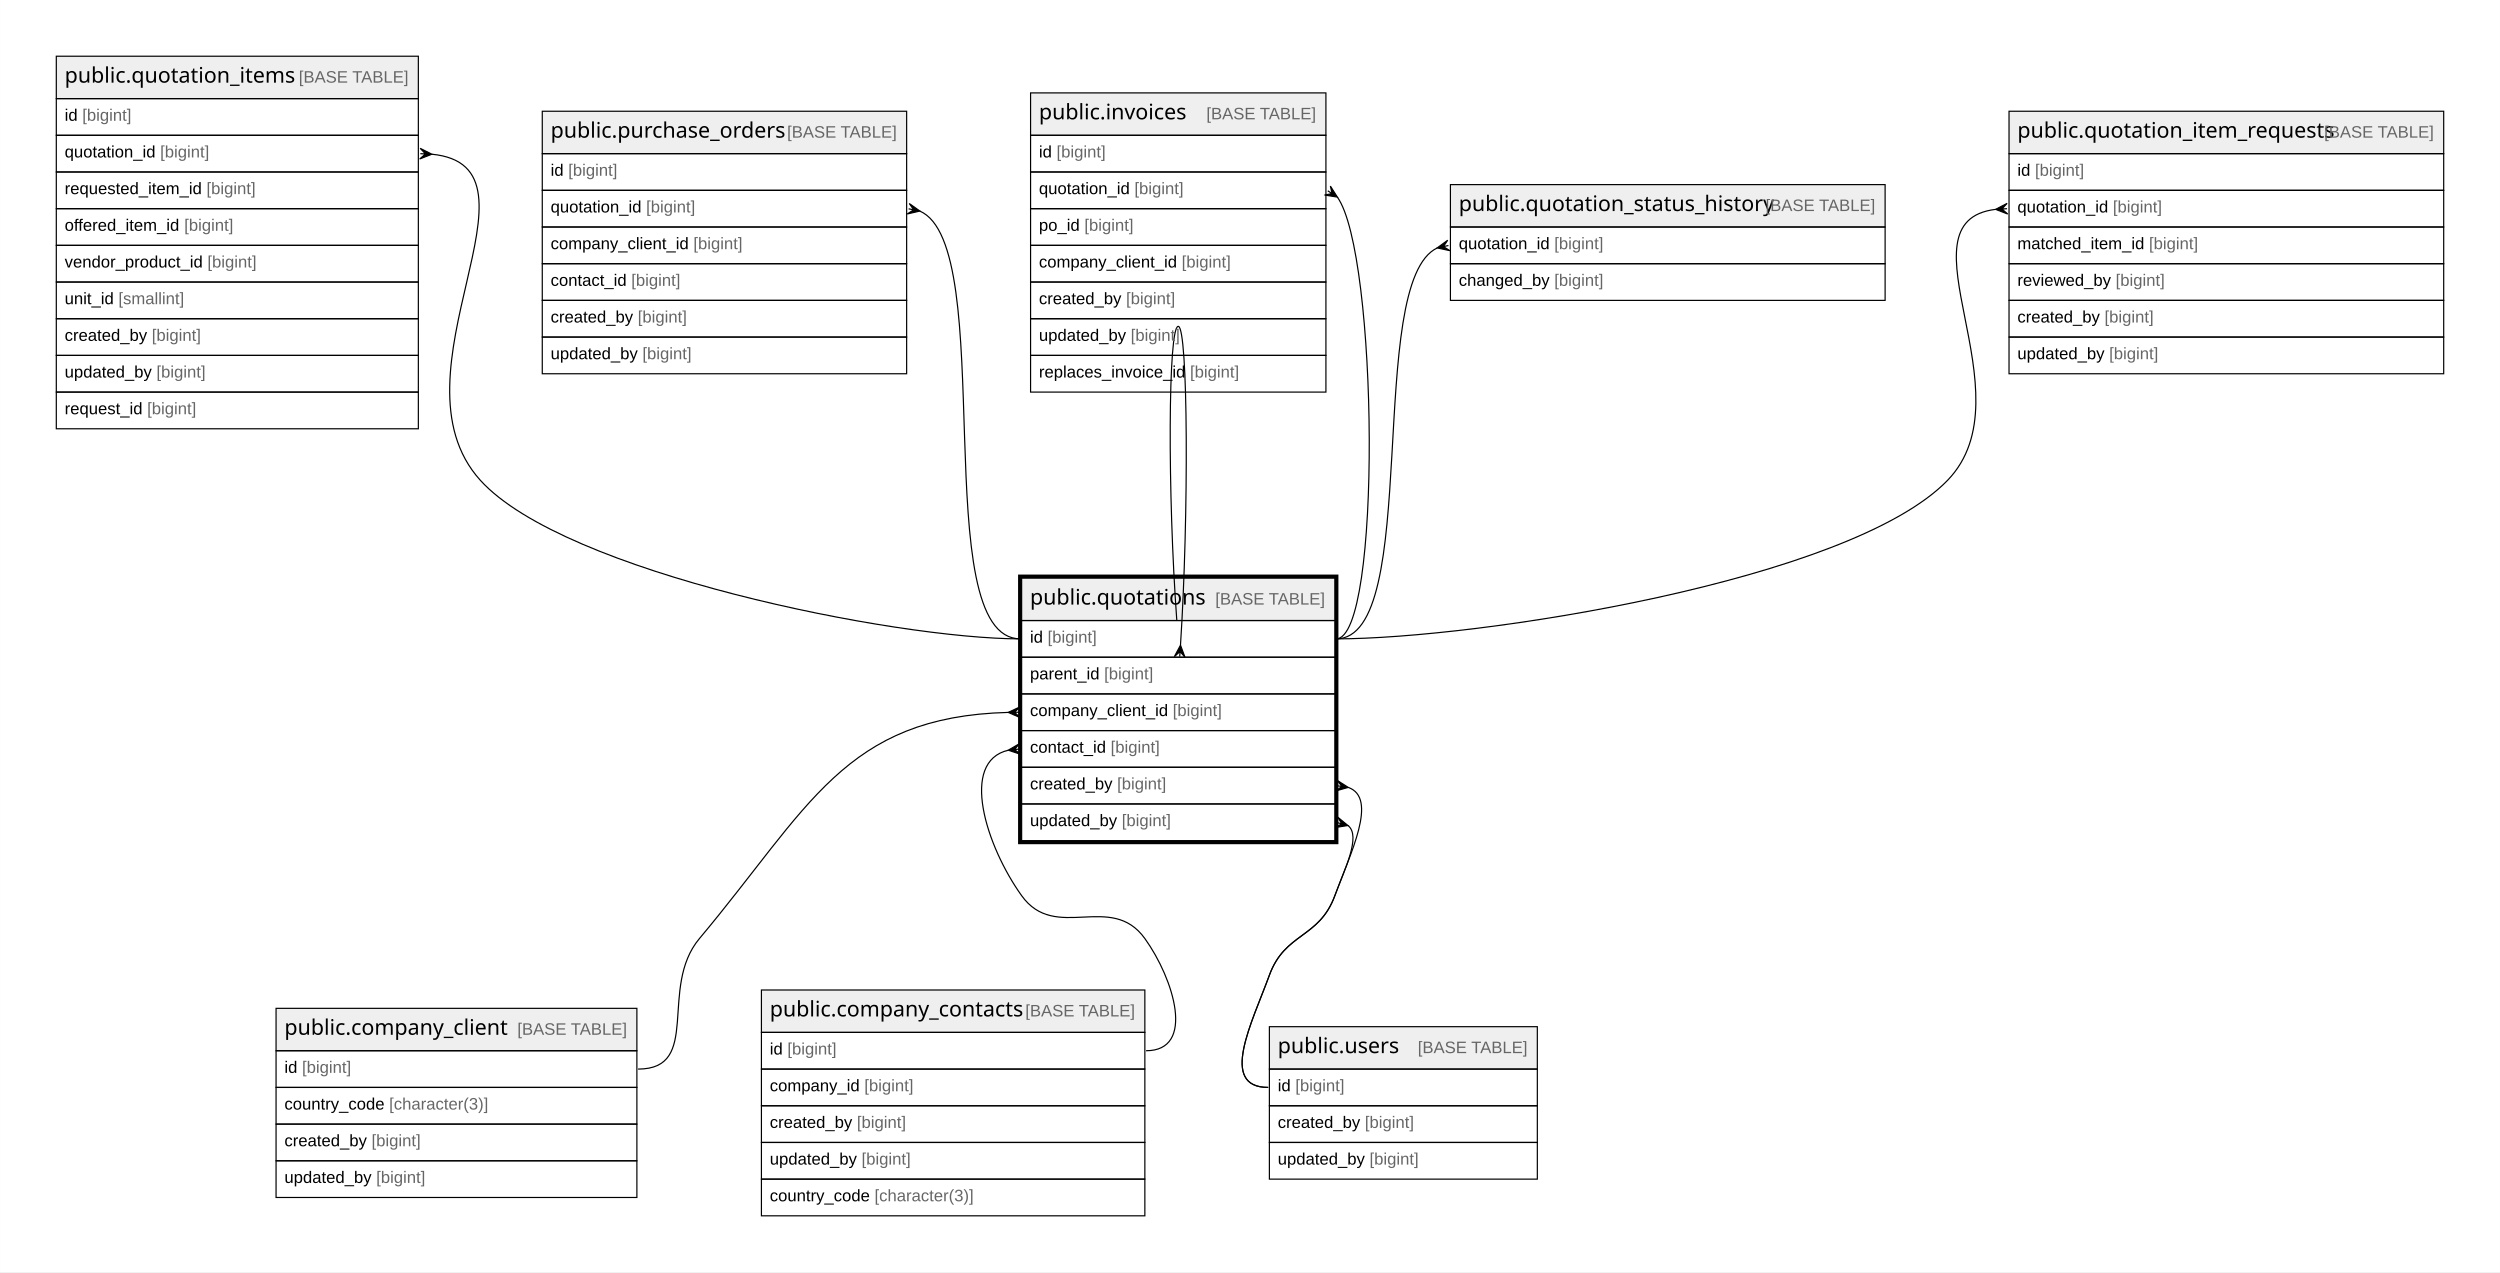
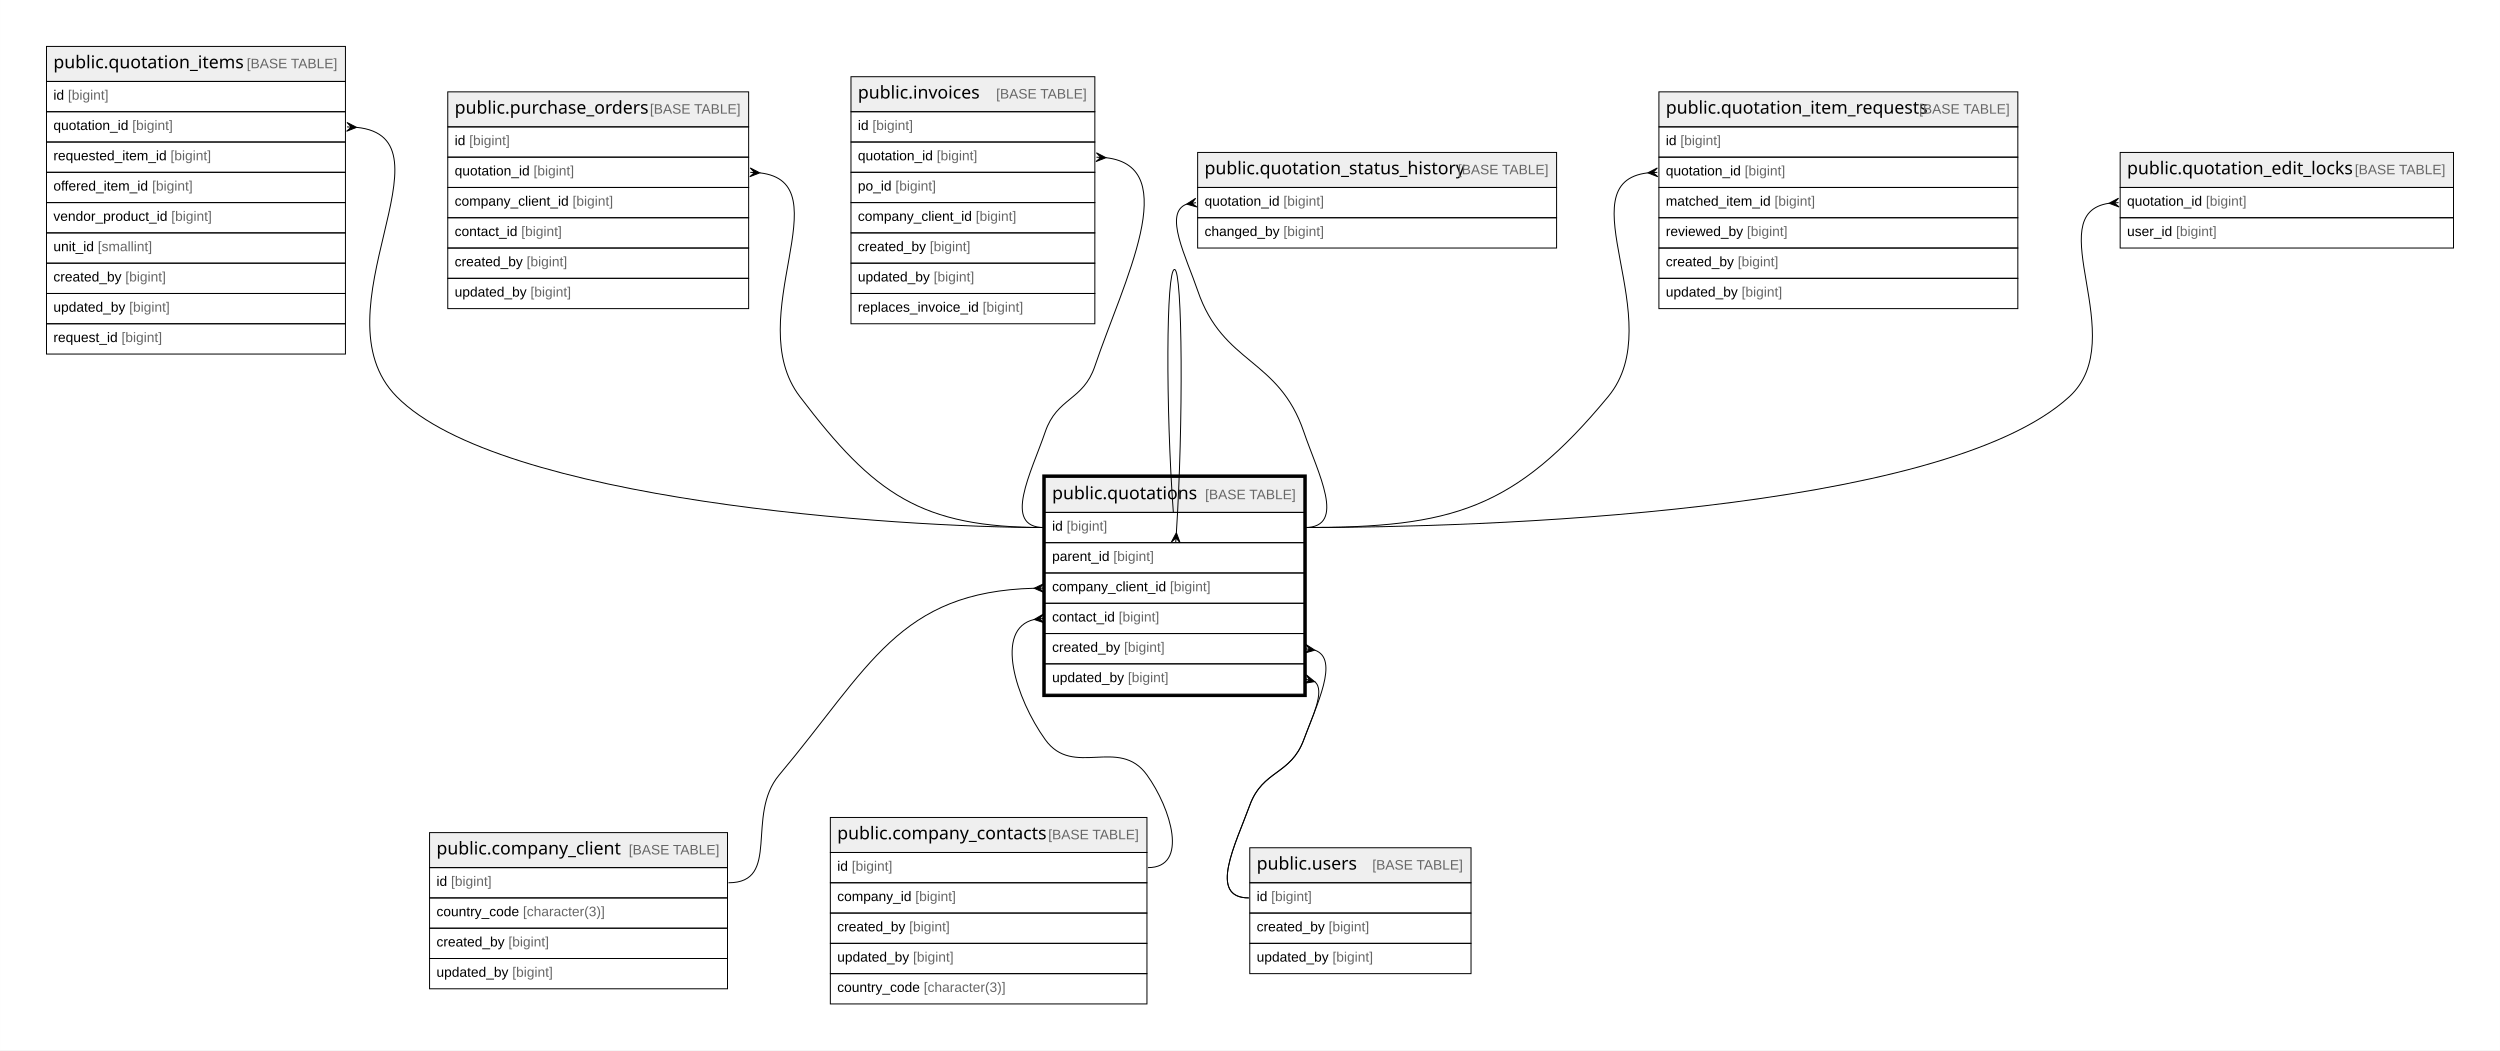
- <svg xmlns="http://www.w3.org/2000/svg" width="2099pt" height="1068pt" viewBox="0.00 0.00 2098.86 1068.00">
+ <svg xmlns="http://www.w3.org/2000/svg" width="2542pt" height="1068pt" viewBox="0.00 0.00 2541.86 1068.00">
  <g id="graph0" class="graph" transform="scale(1 1) rotate(0) translate(4 1064)">
-     <polygon fill="white" stroke="none" points="-4,4 -4,-1064 2094.86,-1064 2094.86,4 -4,4" />
+     <polygon fill="white" stroke="none" points="-4,4 -4,-1064 2537.86,-1064 2537.86,4 -4,4" />
    <g id="node1" class="node">
-       <polygon fill="#efefef" stroke="none" points="853.7,-543 853.7,-578.6 1116.67,-578.6 1116.67,-543 853.7,-543" />
-       <polygon fill="none" stroke="black" points="853.7,-543 853.7,-578.6 1116.67,-578.6 1116.67,-543 853.7,-543" />
-       <text text-anchor="start" x="860.7" y="-556.4" font-family="Arial Bold" font-size="18.00">public.quotations</text>
-       <text text-anchor="start" x="985.18" y="-556.4" font-family="Arial" font-size="14.00">    </text>
-       <text text-anchor="start" x="1016.3" y="-556.4" font-family="Arial" font-size="14.00" fill="#666666">[BASE TABLE]</text>
-       <polygon fill="none" stroke="black" points="853.7,-512.2 853.7,-543 1116.67,-543 1116.67,-512.2 853.7,-512.2" />
-       <text text-anchor="start" x="860.7" y="-524.4" font-family="Arial" font-size="14.00">id </text>
-       <text text-anchor="start" x="875.48" y="-524.4" font-family="Arial" font-size="14.00" fill="#666666">[bigint]</text>
-       <polygon fill="none" stroke="black" points="853.7,-481.4 853.7,-512.2 1116.67,-512.2 1116.67,-481.4 853.7,-481.4" />
-       <text text-anchor="start" x="860.7" y="-493.6" font-family="Arial" font-size="14.00">parent_id </text>
-       <text text-anchor="start" x="922.96" y="-493.6" font-family="Arial" font-size="14.00" fill="#666666">[bigint]</text>
-       <polygon fill="none" stroke="black" points="853.7,-450.6 853.7,-481.4 1116.67,-481.4 1116.67,-450.6 853.7,-450.6" />
-       <text text-anchor="start" x="860.7" y="-462.8" font-family="Arial" font-size="14.00">company_client_id </text>
-       <text text-anchor="start" x="980.54" y="-462.8" font-family="Arial" font-size="14.00" fill="#666666">[bigint]</text>
-       <polygon fill="none" stroke="black" points="853.7,-419.8 853.7,-450.6 1116.67,-450.6 1116.67,-419.8 853.7,-419.8" />
-       <text text-anchor="start" x="860.7" y="-432" font-family="Arial" font-size="14.00">contact_id </text>
-       <text text-anchor="start" x="928.41" y="-432" font-family="Arial" font-size="14.00" fill="#666666">[bigint]</text>
-       <polygon fill="none" stroke="black" points="853.7,-389 853.7,-419.8 1116.67,-419.8 1116.67,-389 853.7,-389" />
-       <text text-anchor="start" x="860.7" y="-401.2" font-family="Arial" font-size="14.00">created_by </text>
-       <text text-anchor="start" x="933.85" y="-401.2" font-family="Arial" font-size="14.00" fill="#666666">[bigint]</text>
-       <polygon fill="none" stroke="black" points="853.7,-358.2 853.7,-389 1116.67,-389 1116.67,-358.2 853.7,-358.2" />
-       <text text-anchor="start" x="860.7" y="-370.4" font-family="Arial" font-size="14.00">updated_by </text>
-       <text text-anchor="start" x="937.76" y="-370.4" font-family="Arial" font-size="14.00" fill="#666666">[bigint]</text>
-       <polygon fill="none" stroke="black" stroke-width="3" points="852.2,-356.7 852.2,-580.1 1118.17,-580.1 1118.17,-356.7 852.2,-356.7" />
+       <polygon fill="#efefef" stroke="none" points="1058.7,-543 1058.7,-578.6 1321.67,-578.6 1321.67,-543 1058.7,-543" />
+       <polygon fill="none" stroke="black" points="1058.7,-543 1058.7,-578.6 1321.67,-578.6 1321.67,-543 1058.7,-543" />
+       <text text-anchor="start" x="1065.7" y="-556.4" font-family="Arial Bold" font-size="18.00">public.quotations</text>
+       <text text-anchor="start" x="1190.18" y="-556.4" font-family="Arial" font-size="14.00">    </text>
+       <text text-anchor="start" x="1221.3" y="-556.4" font-family="Arial" font-size="14.00" fill="#666666">[BASE TABLE]</text>
+       <polygon fill="none" stroke="black" points="1058.7,-512.2 1058.7,-543 1321.67,-543 1321.67,-512.2 1058.7,-512.2" />
+       <text text-anchor="start" x="1065.7" y="-524.4" font-family="Arial" font-size="14.00">id </text>
+       <text text-anchor="start" x="1080.48" y="-524.4" font-family="Arial" font-size="14.00" fill="#666666">[bigint]</text>
+       <polygon fill="none" stroke="black" points="1058.7,-481.4 1058.7,-512.2 1321.67,-512.2 1321.67,-481.4 1058.7,-481.4" />
+       <text text-anchor="start" x="1065.7" y="-493.6" font-family="Arial" font-size="14.00">parent_id </text>
+       <text text-anchor="start" x="1127.96" y="-493.6" font-family="Arial" font-size="14.00" fill="#666666">[bigint]</text>
+       <polygon fill="none" stroke="black" points="1058.7,-450.6 1058.7,-481.4 1321.67,-481.4 1321.67,-450.6 1058.7,-450.6" />
+       <text text-anchor="start" x="1065.7" y="-462.8" font-family="Arial" font-size="14.00">company_client_id </text>
+       <text text-anchor="start" x="1185.54" y="-462.8" font-family="Arial" font-size="14.00" fill="#666666">[bigint]</text>
+       <polygon fill="none" stroke="black" points="1058.7,-419.8 1058.7,-450.6 1321.67,-450.6 1321.67,-419.8 1058.7,-419.8" />
+       <text text-anchor="start" x="1065.7" y="-432" font-family="Arial" font-size="14.00">contact_id </text>
+       <text text-anchor="start" x="1133.41" y="-432" font-family="Arial" font-size="14.00" fill="#666666">[bigint]</text>
+       <polygon fill="none" stroke="black" points="1058.7,-389 1058.7,-419.8 1321.67,-419.8 1321.67,-389 1058.7,-389" />
+       <text text-anchor="start" x="1065.7" y="-401.2" font-family="Arial" font-size="14.00">created_by </text>
+       <text text-anchor="start" x="1138.85" y="-401.2" font-family="Arial" font-size="14.00" fill="#666666">[bigint]</text>
+       <polygon fill="none" stroke="black" points="1058.7,-358.2 1058.7,-389 1321.67,-389 1321.67,-358.2 1058.7,-358.2" />
+       <text text-anchor="start" x="1065.7" y="-370.4" font-family="Arial" font-size="14.00">updated_by </text>
+       <text text-anchor="start" x="1142.76" y="-370.4" font-family="Arial" font-size="14.00" fill="#666666">[bigint]</text>
+       <polygon fill="none" stroke="black" stroke-width="3" points="1057.2,-356.7 1057.2,-580.1 1323.17,-580.1 1323.17,-356.7 1057.2,-356.7" />
    </g>
    <g id="edge1" class="edge">
-       <path fill="none" stroke="black" d="M987.07,-522.39C994.13,-631.1 993.5,-790 985.18,-790 976.61,-790 976.2,-649.01 983.98,-542.97" />
-       <polygon fill="black" stroke="black" points="987.07,-522.34 990.88,-512.06 986.71,-517.02 986.41,-512.7 986.41,-512.7 986.41,-512.7 986.71,-517.02 981.9,-512.67 987.07,-522.34" />
-     </g>
-     <g id="node7" class="node">
-       <polygon fill="#efefef" stroke="none" points="227.71,-181.8 227.71,-217.4 530.66,-217.4 530.66,-181.8 227.71,-181.8" />
-       <polygon fill="none" stroke="black" points="227.71,-181.8 227.71,-217.4 530.66,-217.4 530.66,-181.8 227.71,-181.8" />
-       <text text-anchor="start" x="234.71" y="-195.2" font-family="Arial Bold" font-size="18.00">public.company_client</text>
-       <text text-anchor="start" x="399.17" y="-195.2" font-family="Arial" font-size="14.00">    </text>
-       <text text-anchor="start" x="430.28" y="-195.2" font-family="Arial" font-size="14.00" fill="#666666">[BASE TABLE]</text>
-       <polygon fill="none" stroke="black" points="227.71,-151 227.71,-181.8 530.66,-181.8 530.66,-151 227.71,-151" />
-       <text text-anchor="start" x="234.71" y="-163.2" font-family="Arial" font-size="14.00">id </text>
-       <text text-anchor="start" x="249.5" y="-163.2" font-family="Arial" font-size="14.00" fill="#666666">[bigint]</text>
-       <polygon fill="none" stroke="black" points="227.71,-120.2 227.71,-151 530.66,-151 530.66,-120.2 227.71,-120.2" />
-       <text text-anchor="start" x="234.71" y="-132.4" font-family="Arial" font-size="14.00">country_code </text>
-       <text text-anchor="start" x="322.66" y="-132.4" font-family="Arial" font-size="14.00" fill="#666666">[character(3)]</text>
-       <polygon fill="none" stroke="black" points="227.71,-89.4 227.71,-120.2 530.66,-120.2 530.66,-89.4 227.71,-89.4" />
-       <text text-anchor="start" x="234.71" y="-101.6" font-family="Arial" font-size="14.00">created_by </text>
-       <text text-anchor="start" x="307.87" y="-101.6" font-family="Arial" font-size="14.00" fill="#666666">[bigint]</text>
-       <polygon fill="none" stroke="black" points="227.71,-58.6 227.71,-89.4 530.66,-89.4 530.66,-58.6 227.71,-58.6" />
-       <text text-anchor="start" x="234.71" y="-70.8" font-family="Arial" font-size="14.00">updated_by </text>
-       <text text-anchor="start" x="311.78" y="-70.8" font-family="Arial" font-size="14.00" fill="#666666">[bigint]</text>
-     </g>
-     <g id="edge7" class="edge">
-       <path fill="none" stroke="black" d="M842.58,-465.87C704.76,-462.34 675.18,-385.64 583.18,-276 548.59,-234.77 585.48,-166.4 531.66,-166.4" />
-       <polygon fill="black" stroke="black" points="842.36,-465.87 852.3,-470.5 847.7,-465.94 852.03,-465.99 852.03,-465.99 852.03,-465.99 847.7,-465.94 852.42,-461.5 842.36,-465.87" />
+       <path fill="none" stroke="black" d="M1192.07,-522.39C1199.13,-631.1 1198.5,-790 1190.18,-790 1181.61,-790 1181.2,-649.01 1188.98,-542.97" />
+       <polygon fill="black" stroke="black" points="1192.07,-522.34 1195.88,-512.06 1191.71,-517.02 1191.41,-512.7 1191.41,-512.7 1191.41,-512.7 1191.71,-517.02 1186.9,-512.67 1192.07,-522.34" />
    </g>
    <g id="node8" class="node">
-       <polygon fill="#efefef" stroke="none" points="635.22,-197.2 635.22,-232.8 957.15,-232.8 957.15,-197.2 635.22,-197.2" />
-       <polygon fill="none" stroke="black" points="635.22,-197.2 635.22,-232.8 957.15,-232.8 957.15,-197.2 635.22,-197.2" />
-       <text text-anchor="start" x="642.22" y="-210.6" font-family="Arial Bold" font-size="18.00">public.company_contacts</text>
-       <text text-anchor="start" x="825.66" y="-210.6" font-family="Arial" font-size="14.00">    </text>
-       <text text-anchor="start" x="856.78" y="-210.6" font-family="Arial" font-size="14.00" fill="#666666">[BASE TABLE]</text>
-       <polygon fill="none" stroke="black" points="635.22,-166.4 635.22,-197.2 957.15,-197.2 957.15,-166.4 635.22,-166.4" />
-       <text text-anchor="start" x="642.22" y="-178.6" font-family="Arial" font-size="14.00">id </text>
-       <text text-anchor="start" x="657" y="-178.6" font-family="Arial" font-size="14.00" fill="#666666">[bigint]</text>
-       <polygon fill="none" stroke="black" points="635.22,-135.6 635.22,-166.4 957.15,-166.4 957.15,-135.6 635.22,-135.6" />
-       <text text-anchor="start" x="642.22" y="-147.8" font-family="Arial" font-size="14.00">company_id </text>
-       <text text-anchor="start" x="721.6" y="-147.8" font-family="Arial" font-size="14.00" fill="#666666">[bigint]</text>
-       <polygon fill="none" stroke="black" points="635.22,-104.8 635.22,-135.6 957.15,-135.6 957.15,-104.8 635.22,-104.8" />
-       <text text-anchor="start" x="642.22" y="-117" font-family="Arial" font-size="14.00">created_by </text>
-       <text text-anchor="start" x="715.38" y="-117" font-family="Arial" font-size="14.00" fill="#666666">[bigint]</text>
-       <polygon fill="none" stroke="black" points="635.22,-74 635.22,-104.8 957.15,-104.8 957.15,-74 635.22,-74" />
-       <text text-anchor="start" x="642.22" y="-86.2" font-family="Arial" font-size="14.00">updated_by </text>
-       <text text-anchor="start" x="719.29" y="-86.2" font-family="Arial" font-size="14.00" fill="#666666">[bigint]</text>
-       <polygon fill="none" stroke="black" points="635.22,-43.2 635.22,-74 957.15,-74 957.15,-43.2 635.22,-43.2" />
-       <text text-anchor="start" x="642.22" y="-55.4" font-family="Arial" font-size="14.00">country_code </text>
-       <text text-anchor="start" x="730.16" y="-55.4" font-family="Arial" font-size="14.00" fill="#666666">[character(3)]</text>
+       <polygon fill="#efefef" stroke="none" points="432.71,-181.8 432.71,-217.4 735.66,-217.4 735.66,-181.8 432.71,-181.8" />
+       <polygon fill="none" stroke="black" points="432.71,-181.8 432.71,-217.4 735.66,-217.4 735.66,-181.8 432.71,-181.8" />
+       <text text-anchor="start" x="439.71" y="-195.2" font-family="Arial Bold" font-size="18.00">public.company_client</text>
+       <text text-anchor="start" x="604.17" y="-195.2" font-family="Arial" font-size="14.00">    </text>
+       <text text-anchor="start" x="635.28" y="-195.2" font-family="Arial" font-size="14.00" fill="#666666">[BASE TABLE]</text>
+       <polygon fill="none" stroke="black" points="432.71,-151 432.71,-181.8 735.66,-181.8 735.66,-151 432.71,-151" />
+       <text text-anchor="start" x="439.71" y="-163.2" font-family="Arial" font-size="14.00">id </text>
+       <text text-anchor="start" x="454.5" y="-163.2" font-family="Arial" font-size="14.00" fill="#666666">[bigint]</text>
+       <polygon fill="none" stroke="black" points="432.71,-120.2 432.71,-151 735.66,-151 735.66,-120.2 432.71,-120.2" />
+       <text text-anchor="start" x="439.71" y="-132.4" font-family="Arial" font-size="14.00">country_code </text>
+       <text text-anchor="start" x="527.66" y="-132.4" font-family="Arial" font-size="14.00" fill="#666666">[character(3)]</text>
+       <polygon fill="none" stroke="black" points="432.71,-89.4 432.71,-120.2 735.66,-120.2 735.66,-89.4 432.71,-89.4" />
+       <text text-anchor="start" x="439.71" y="-101.6" font-family="Arial" font-size="14.00">created_by </text>
+       <text text-anchor="start" x="512.87" y="-101.6" font-family="Arial" font-size="14.00" fill="#666666">[bigint]</text>
+       <polygon fill="none" stroke="black" points="432.71,-58.6 432.71,-89.4 735.66,-89.4 735.66,-58.6 432.71,-58.6" />
+       <text text-anchor="start" x="439.71" y="-70.8" font-family="Arial" font-size="14.00">updated_by </text>
+       <text text-anchor="start" x="516.78" y="-70.8" font-family="Arial" font-size="14.00" fill="#666666">[bigint]</text>
    </g>
    <g id="edge8" class="edge">
-       <path fill="none" stroke="black" d="M842.55,-434.13C801.24,-424.6 823.97,-353.46 853.7,-312 882.06,-272.43 928.74,-315.53 957.15,-276 981.59,-242 1000.02,-181.8 958.15,-181.8" />
-       <polygon fill="black" stroke="black" points="842.42,-434.12 851.89,-439.64 847.72,-434.68 852.03,-435.13 852.03,-435.13 852.03,-435.13 847.72,-434.68 852.83,-430.69 842.42,-434.12" />
+       <path fill="none" stroke="black" d="M1047.58,-465.87C909.76,-462.34 880.18,-385.64 788.18,-276 753.59,-234.77 790.48,-166.4 736.66,-166.4" />
+       <polygon fill="black" stroke="black" points="1047.36,-465.87 1057.3,-470.5 1052.7,-465.94 1057.03,-465.99 1057.03,-465.99 1057.03,-465.99 1052.7,-465.94 1057.42,-461.5 1047.36,-465.87" />
    </g>
    <g id="node9" class="node">
-       <polygon fill="#efefef" stroke="none" points="1061.7,-166.4 1061.7,-202 1286.67,-202 1286.67,-166.4 1061.7,-166.4" />
-       <polygon fill="none" stroke="black" points="1061.7,-166.4 1061.7,-202 1286.67,-202 1286.67,-166.4 1061.7,-166.4" />
-       <text text-anchor="start" x="1068.7" y="-179.8" font-family="Arial Bold" font-size="18.00">public.users</text>
-       <text text-anchor="start" x="1155.18" y="-179.8" font-family="Arial" font-size="14.00">    </text>
-       <text text-anchor="start" x="1186.3" y="-179.8" font-family="Arial" font-size="14.00" fill="#666666">[BASE TABLE]</text>
-       <polygon fill="none" stroke="black" points="1061.7,-135.6 1061.7,-166.4 1286.67,-166.4 1286.67,-135.6 1061.7,-135.6" />
-       <text text-anchor="start" x="1068.7" y="-147.8" font-family="Arial" font-size="14.00">id </text>
-       <text text-anchor="start" x="1083.48" y="-147.8" font-family="Arial" font-size="14.00" fill="#666666">[bigint]</text>
-       <polygon fill="none" stroke="black" points="1061.7,-104.8 1061.7,-135.6 1286.67,-135.6 1286.67,-104.8 1061.7,-104.8" />
-       <text text-anchor="start" x="1068.7" y="-117" font-family="Arial" font-size="14.00">created_by </text>
-       <text text-anchor="start" x="1141.86" y="-117" font-family="Arial" font-size="14.00" fill="#666666">[bigint]</text>
-       <polygon fill="none" stroke="black" points="1061.7,-74 1061.7,-104.8 1286.67,-104.8 1286.67,-74 1061.7,-74" />
-       <text text-anchor="start" x="1068.7" y="-86.2" font-family="Arial" font-size="14.00">updated_by </text>
-       <text text-anchor="start" x="1145.77" y="-86.2" font-family="Arial" font-size="14.00" fill="#666666">[bigint]</text>
+       <polygon fill="#efefef" stroke="none" points="840.22,-197.2 840.22,-232.8 1162.15,-232.8 1162.15,-197.2 840.22,-197.2" />
+       <polygon fill="none" stroke="black" points="840.22,-197.2 840.22,-232.8 1162.15,-232.8 1162.15,-197.2 840.22,-197.2" />
+       <text text-anchor="start" x="847.22" y="-210.6" font-family="Arial Bold" font-size="18.00">public.company_contacts</text>
+       <text text-anchor="start" x="1030.66" y="-210.6" font-family="Arial" font-size="14.00">    </text>
+       <text text-anchor="start" x="1061.78" y="-210.6" font-family="Arial" font-size="14.00" fill="#666666">[BASE TABLE]</text>
+       <polygon fill="none" stroke="black" points="840.22,-166.4 840.22,-197.2 1162.15,-197.2 1162.15,-166.4 840.22,-166.4" />
+       <text text-anchor="start" x="847.22" y="-178.6" font-family="Arial" font-size="14.00">id </text>
+       <text text-anchor="start" x="862" y="-178.6" font-family="Arial" font-size="14.00" fill="#666666">[bigint]</text>
+       <polygon fill="none" stroke="black" points="840.22,-135.6 840.22,-166.4 1162.15,-166.4 1162.15,-135.6 840.22,-135.6" />
+       <text text-anchor="start" x="847.22" y="-147.8" font-family="Arial" font-size="14.00">company_id </text>
+       <text text-anchor="start" x="926.6" y="-147.8" font-family="Arial" font-size="14.00" fill="#666666">[bigint]</text>
+       <polygon fill="none" stroke="black" points="840.22,-104.8 840.22,-135.6 1162.15,-135.6 1162.15,-104.8 840.22,-104.8" />
+       <text text-anchor="start" x="847.22" y="-117" font-family="Arial" font-size="14.00">created_by </text>
+       <text text-anchor="start" x="920.38" y="-117" font-family="Arial" font-size="14.00" fill="#666666">[bigint]</text>
+       <polygon fill="none" stroke="black" points="840.22,-74 840.22,-104.8 1162.15,-104.8 1162.15,-74 840.22,-74" />
+       <text text-anchor="start" x="847.22" y="-86.2" font-family="Arial" font-size="14.00">updated_by </text>
+       <text text-anchor="start" x="924.29" y="-86.2" font-family="Arial" font-size="14.00" fill="#666666">[bigint]</text>
+       <polygon fill="none" stroke="black" points="840.22,-43.2 840.22,-74 1162.15,-74 1162.15,-43.2 840.22,-43.2" />
+       <text text-anchor="start" x="847.22" y="-55.4" font-family="Arial" font-size="14.00">country_code </text>
+       <text text-anchor="start" x="935.16" y="-55.4" font-family="Arial" font-size="14.00" fill="#666666">[character(3)]</text>
    </g>
    <g id="edge9" class="edge">
-       <path fill="none" stroke="black" d="M1127.81,-402.92C1153.41,-394.03 1129.37,-346.82 1116.67,-312 1103.5,-275.88 1074.87,-281.32 1061.7,-245.2 1047.36,-205.86 1018.83,-151 1060.7,-151" />
-       <polygon fill="black" stroke="black" points="1127.9,-402.91 1117.36,-399.9 1122.62,-403.68 1118.34,-404.3 1118.34,-404.3 1118.34,-404.3 1122.62,-403.68 1118.65,-408.8 1127.9,-402.91" />
+       <path fill="none" stroke="black" d="M1047.55,-434.13C1006.24,-424.6 1028.97,-353.46 1058.7,-312 1087.06,-272.43 1133.74,-315.53 1162.15,-276 1186.59,-242 1205.02,-181.8 1163.15,-181.8" />
+       <polygon fill="black" stroke="black" points="1047.42,-434.12 1056.89,-439.64 1052.72,-434.68 1057.03,-435.13 1057.03,-435.13 1057.03,-435.13 1052.72,-434.68 1057.83,-430.69 1047.42,-434.12" />
+     </g>
+     <g id="node10" class="node">
+       <polygon fill="#efefef" stroke="none" points="1266.7,-166.4 1266.7,-202 1491.67,-202 1491.67,-166.4 1266.7,-166.4" />
+       <polygon fill="none" stroke="black" points="1266.7,-166.4 1266.7,-202 1491.67,-202 1491.67,-166.4 1266.7,-166.4" />
+       <text text-anchor="start" x="1273.7" y="-179.8" font-family="Arial Bold" font-size="18.00">public.users</text>
+       <text text-anchor="start" x="1360.18" y="-179.8" font-family="Arial" font-size="14.00">    </text>
+       <text text-anchor="start" x="1391.3" y="-179.8" font-family="Arial" font-size="14.00" fill="#666666">[BASE TABLE]</text>
+       <polygon fill="none" stroke="black" points="1266.7,-135.6 1266.7,-166.4 1491.67,-166.4 1491.67,-135.6 1266.7,-135.6" />
+       <text text-anchor="start" x="1273.7" y="-147.8" font-family="Arial" font-size="14.00">id </text>
+       <text text-anchor="start" x="1288.48" y="-147.8" font-family="Arial" font-size="14.00" fill="#666666">[bigint]</text>
+       <polygon fill="none" stroke="black" points="1266.7,-104.8 1266.7,-135.6 1491.67,-135.6 1491.67,-104.8 1266.7,-104.8" />
+       <text text-anchor="start" x="1273.7" y="-117" font-family="Arial" font-size="14.00">created_by </text>
+       <text text-anchor="start" x="1346.86" y="-117" font-family="Arial" font-size="14.00" fill="#666666">[bigint]</text>
+       <polygon fill="none" stroke="black" points="1266.7,-74 1266.7,-104.8 1491.67,-104.8 1491.67,-74 1266.7,-74" />
+       <text text-anchor="start" x="1273.7" y="-86.2" font-family="Arial" font-size="14.00">updated_by </text>
+       <text text-anchor="start" x="1350.77" y="-86.2" font-family="Arial" font-size="14.00" fill="#666666">[bigint]</text>
    </g>
    <g id="edge10" class="edge">
-       <path fill="none" stroke="black" d="M1127.66,-370.9C1139.1,-362.09 1124.57,-333.48 1116.67,-312 1103.4,-275.91 1074.87,-281.32 1061.7,-245.2 1047.36,-205.86 1018.83,-151 1060.7,-151" />
-       <polygon fill="black" stroke="black" points="1127.65,-370.91 1116.82,-369.17 1122.5,-372.3 1118.32,-373.43 1118.32,-373.43 1118.32,-373.43 1122.5,-372.3 1119.17,-377.86 1127.65,-370.91" />
+       <path fill="none" stroke="black" d="M1332.81,-402.92C1358.41,-394.03 1334.37,-346.82 1321.67,-312 1308.5,-275.88 1279.87,-281.32 1266.7,-245.2 1252.36,-205.86 1223.83,-151 1265.7,-151" />
+       <polygon fill="black" stroke="black" points="1332.9,-402.91 1322.36,-399.9 1327.62,-403.68 1323.34,-404.3 1323.34,-404.3 1323.34,-404.3 1327.62,-403.68 1323.65,-408.8 1332.9,-402.91" />
+     </g>
+     <g id="edge11" class="edge">
+       <path fill="none" stroke="black" d="M1332.66,-370.9C1344.1,-362.09 1329.57,-333.48 1321.67,-312 1308.4,-275.91 1279.87,-281.32 1266.7,-245.2 1252.36,-205.86 1223.83,-151 1265.7,-151" />
+       <polygon fill="black" stroke="black" points="1332.65,-370.91 1321.82,-369.17 1327.5,-372.3 1323.32,-373.43 1323.32,-373.43 1323.32,-373.43 1327.5,-372.3 1324.17,-377.86 1332.65,-370.91" />
    </g>
    <g id="node2" class="node">
      <polygon fill="#efefef" stroke="none" points="43.2,-981.2 43.2,-1016.8 347.17,-1016.8 347.17,-981.2 43.2,-981.2" />
      <polygon fill="none" stroke="black" points="43.2,-981.2 43.2,-1016.8 347.17,-1016.8 347.17,-981.2 43.2,-981.2" />
      <text text-anchor="start" x="50.2" y="-994.6" font-family="Arial Bold" font-size="18.00">public.quotation_items</text>
      <text text-anchor="start" x="215.68" y="-994.6" font-family="Arial" font-size="14.00">    </text>
      <text text-anchor="start" x="246.8" y="-994.6" font-family="Arial" font-size="14.00" fill="#666666">[BASE TABLE]</text>
      <polygon fill="none" stroke="black" points="43.2,-950.4 43.2,-981.2 347.17,-981.2 347.17,-950.4 43.2,-950.4" />
      <text text-anchor="start" x="50.2" y="-962.6" font-family="Arial" font-size="14.00">id </text>
      <text text-anchor="start" x="64.99" y="-962.6" font-family="Arial" font-size="14.00" fill="#666666">[bigint]</text>
      <polygon fill="none" stroke="black" points="43.2,-919.6 43.2,-950.4 347.17,-950.4 347.17,-919.6 43.2,-919.6" />
      <text text-anchor="start" x="50.2" y="-931.8" font-family="Arial" font-size="14.00">quotation_id </text>
      <text text-anchor="start" x="130.38" y="-931.8" font-family="Arial" font-size="14.00" fill="#666666">[bigint]</text>
      <polygon fill="none" stroke="black" points="43.2,-888.8 43.2,-919.6 347.17,-919.6 347.17,-888.8 43.2,-888.8" />
      <text text-anchor="start" x="50.2" y="-901" font-family="Arial" font-size="14.00">requested_item_id </text>
      <text text-anchor="start" x="169.28" y="-901" font-family="Arial" font-size="14.00" fill="#666666">[bigint]</text>
      <polygon fill="none" stroke="black" points="43.2,-858 43.2,-888.8 347.17,-888.8 347.17,-858 43.2,-858" />
      <text text-anchor="start" x="50.2" y="-870.2" font-family="Arial" font-size="14.00">offered_item_id </text>
      <text text-anchor="start" x="150.59" y="-870.2" font-family="Arial" font-size="14.00" fill="#666666">[bigint]</text>
      <polygon fill="none" stroke="black" points="43.2,-827.2 43.2,-858 347.17,-858 347.17,-827.2 43.2,-827.2" />
      <text text-anchor="start" x="50.2" y="-839.4" font-family="Arial" font-size="14.00">vendor_product_id </text>
      <text text-anchor="start" x="170.06" y="-839.4" font-family="Arial" font-size="14.00" fill="#666666">[bigint]</text>
      <polygon fill="none" stroke="black" points="43.2,-796.4 43.2,-827.2 347.17,-827.2 347.17,-796.4 43.2,-796.4" />
      <text text-anchor="start" x="50.2" y="-808.6" font-family="Arial" font-size="14.00">unit_id </text>
      <text text-anchor="start" x="95.34" y="-808.6" font-family="Arial" font-size="14.00" fill="#666666">[smallint]</text>
      <polygon fill="none" stroke="black" points="43.2,-765.6 43.2,-796.4 347.17,-796.4 347.17,-765.6 43.2,-765.6" />
      <text text-anchor="start" x="50.2" y="-777.8" font-family="Arial" font-size="14.00">created_by </text>
      <text text-anchor="start" x="123.36" y="-777.8" font-family="Arial" font-size="14.00" fill="#666666">[bigint]</text>
      <polygon fill="none" stroke="black" points="43.2,-734.8 43.2,-765.6 347.17,-765.6 347.17,-734.8 43.2,-734.8" />
      <text text-anchor="start" x="50.2" y="-747" font-family="Arial" font-size="14.00">updated_by </text>
      <text text-anchor="start" x="127.27" y="-747" font-family="Arial" font-size="14.00" fill="#666666">[bigint]</text>
      <polygon fill="none" stroke="black" points="43.2,-704 43.2,-734.8 347.17,-734.8 347.17,-704 43.2,-704" />
      <text text-anchor="start" x="50.2" y="-716.2" font-family="Arial" font-size="14.00">request_id </text>
      <text text-anchor="start" x="119.47" y="-716.2" font-family="Arial" font-size="14.00" fill="#666666">[bigint]</text>
    </g>
    <g id="edge2" class="edge">
-       <path fill="none" stroke="black" d="M358.36,-934.54C463.19,-924.4 318.54,-750.1 399.18,-660.8 469.59,-582.85 747.66,-527.6 852.7,-527.6" />
-       <polygon fill="black" stroke="black" points="358.49,-934.53 348.3,-930.49 353.16,-934.77 348.84,-934.97 348.84,-934.97 348.84,-934.97 353.16,-934.77 348.71,-939.48 358.49,-934.53" />
+       <path fill="none" stroke="black" d="M358.35,-934.53C462.97,-924.19 314.77,-746.55 399.18,-660.8 503.93,-554.41 908.4,-527.6 1057.7,-527.6" />
+       <polygon fill="black" stroke="black" points="358.49,-934.52 348.3,-930.49 353.16,-934.77 348.84,-934.97 348.84,-934.97 348.84,-934.97 353.16,-934.77 348.71,-939.48 358.49,-934.52" />
    </g>
    <g id="node3" class="node">
      <polygon fill="#efefef" stroke="none" points="451.22,-935 451.22,-970.6 757.15,-970.6 757.15,-935 451.22,-935" />
      <polygon fill="none" stroke="black" points="451.22,-935 451.22,-970.6 757.15,-970.6 757.15,-935 451.22,-935" />
      <text text-anchor="start" x="458.22" y="-948.4" font-family="Arial Bold" font-size="18.00">public.purchase_orders</text>
      <text text-anchor="start" x="625.66" y="-948.4" font-family="Arial" font-size="14.00">    </text>
      <text text-anchor="start" x="656.78" y="-948.4" font-family="Arial" font-size="14.00" fill="#666666">[BASE TABLE]</text>
      <polygon fill="none" stroke="black" points="451.22,-904.2 451.22,-935 757.15,-935 757.15,-904.2 451.22,-904.2" />
      <text text-anchor="start" x="458.22" y="-916.4" font-family="Arial" font-size="14.00">id </text>
      <text text-anchor="start" x="473.01" y="-916.4" font-family="Arial" font-size="14.00" fill="#666666">[bigint]</text>
      <polygon fill="none" stroke="black" points="451.22,-873.4 451.22,-904.2 757.15,-904.2 757.15,-873.4 451.22,-873.4" />
      <text text-anchor="start" x="458.22" y="-885.6" font-family="Arial" font-size="14.00">quotation_id </text>
      <text text-anchor="start" x="538.4" y="-885.6" font-family="Arial" font-size="14.00" fill="#666666">[bigint]</text>
      <polygon fill="none" stroke="black" points="451.22,-842.6 451.22,-873.4 757.15,-873.4 757.15,-842.6 451.22,-842.6" />
      <text text-anchor="start" x="458.22" y="-854.8" font-family="Arial" font-size="14.00">company_client_id </text>
      <text text-anchor="start" x="578.07" y="-854.8" font-family="Arial" font-size="14.00" fill="#666666">[bigint]</text>
      <polygon fill="none" stroke="black" points="451.22,-811.8 451.22,-842.6 757.15,-842.6 757.15,-811.8 451.22,-811.8" />
      <text text-anchor="start" x="458.22" y="-824" font-family="Arial" font-size="14.00">contact_id </text>
      <text text-anchor="start" x="525.93" y="-824" font-family="Arial" font-size="14.00" fill="#666666">[bigint]</text>
      <polygon fill="none" stroke="black" points="451.22,-781 451.22,-811.8 757.15,-811.8 757.15,-781 451.22,-781" />
      <text text-anchor="start" x="458.22" y="-793.2" font-family="Arial" font-size="14.00">created_by </text>
      <text text-anchor="start" x="531.38" y="-793.2" font-family="Arial" font-size="14.00" fill="#666666">[bigint]</text>
      <polygon fill="none" stroke="black" points="451.22,-750.2 451.22,-781 757.15,-781 757.15,-750.2 451.22,-750.2" />
      <text text-anchor="start" x="458.22" y="-762.4" font-family="Arial" font-size="14.00">updated_by </text>
      <text text-anchor="start" x="535.29" y="-762.4" font-family="Arial" font-size="14.00" fill="#666666">[bigint]</text>
    </g>
    <g id="edge3" class="edge">
-       <path fill="none" stroke="black" d="M768.01,-886.86C835.27,-858.43 773.29,-527.6 852.7,-527.6" />
-       <polygon fill="black" stroke="black" points="768.29,-886.8 757.61,-884.32 763.06,-887.83 758.81,-888.67 758.81,-888.67 758.81,-888.67 763.06,-887.83 759.35,-893.15 768.29,-886.8" />
+       <path fill="none" stroke="black" d="M768.57,-888.24C853.87,-878.38 748.65,-740.51 809.18,-660.8 884.97,-561 932.38,-527.6 1057.7,-527.6" />
+       <polygon fill="black" stroke="black" points="768.47,-888.25 758.24,-884.29 763.14,-888.53 758.82,-888.76 758.82,-888.76 758.82,-888.76 763.14,-888.53 758.73,-893.28 768.47,-888.25" />
    </g>
    <g id="node4" class="node">
      <polygon fill="#efefef" stroke="none" points="861.2,-950.4 861.2,-986 1109.17,-986 1109.17,-950.4 861.2,-950.4" />
      <polygon fill="none" stroke="black" points="861.2,-950.4 861.2,-986 1109.17,-986 1109.17,-950.4 861.2,-950.4" />
      <text text-anchor="start" x="868.2" y="-963.8" font-family="Arial Bold" font-size="18.00">public.invoices</text>
      <text text-anchor="start" x="977.68" y="-963.8" font-family="Arial" font-size="14.00">    </text>
      <text text-anchor="start" x="1008.8" y="-963.8" font-family="Arial" font-size="14.00" fill="#666666">[BASE TABLE]</text>
      <polygon fill="none" stroke="black" points="861.2,-919.6 861.2,-950.4 1109.17,-950.4 1109.17,-919.6 861.2,-919.6" />
      <text text-anchor="start" x="868.2" y="-931.8" font-family="Arial" font-size="14.00">id </text>
      <text text-anchor="start" x="882.99" y="-931.8" font-family="Arial" font-size="14.00" fill="#666666">[bigint]</text>
      <polygon fill="none" stroke="black" points="861.2,-888.8 861.2,-919.6 1109.17,-919.6 1109.17,-888.8 861.2,-888.8" />
      <text text-anchor="start" x="868.2" y="-901" font-family="Arial" font-size="14.00">quotation_id </text>
      <text text-anchor="start" x="948.38" y="-901" font-family="Arial" font-size="14.00" fill="#666666">[bigint]</text>
      <polygon fill="none" stroke="black" points="861.2,-858 861.2,-888.8 1109.17,-888.8 1109.17,-858 861.2,-858" />
      <text text-anchor="start" x="868.2" y="-870.2" font-family="Arial" font-size="14.00">po_id </text>
      <text text-anchor="start" x="906.35" y="-870.2" font-family="Arial" font-size="14.00" fill="#666666">[bigint]</text>
      <polygon fill="none" stroke="black" points="861.2,-827.2 861.2,-858 1109.17,-858 1109.17,-827.2 861.2,-827.2" />
      <text text-anchor="start" x="868.2" y="-839.4" font-family="Arial" font-size="14.00">company_client_id </text>
      <text text-anchor="start" x="988.05" y="-839.4" font-family="Arial" font-size="14.00" fill="#666666">[bigint]</text>
      <polygon fill="none" stroke="black" points="861.2,-796.4 861.2,-827.2 1109.17,-827.2 1109.17,-796.4 861.2,-796.4" />
      <text text-anchor="start" x="868.2" y="-808.6" font-family="Arial" font-size="14.00">created_by </text>
      <text text-anchor="start" x="941.36" y="-808.6" font-family="Arial" font-size="14.00" fill="#666666">[bigint]</text>
      <polygon fill="none" stroke="black" points="861.2,-765.6 861.2,-796.4 1109.17,-796.4 1109.17,-765.6 861.2,-765.6" />
      <text text-anchor="start" x="868.2" y="-777.8" font-family="Arial" font-size="14.00">updated_by </text>
      <text text-anchor="start" x="945.27" y="-777.8" font-family="Arial" font-size="14.00" fill="#666666">[bigint]</text>
      <polygon fill="none" stroke="black" points="861.2,-734.8 861.2,-765.6 1109.17,-765.6 1109.17,-734.8 861.2,-734.8" />
      <text text-anchor="start" x="868.2" y="-747" font-family="Arial" font-size="14.00">replaces_invoice_id </text>
      <text text-anchor="start" x="995.06" y="-747" font-family="Arial" font-size="14.00" fill="#666666">[bigint]</text>
    </g>
    <g id="edge4" class="edge">
-       <path fill="none" stroke="black" d="M1118.7,-898.58C1152.85,-851.74 1156.5,-527.6 1117.67,-527.6" />
-       <polygon fill="black" stroke="black" points="1118.8,-898.52 1107.97,-900.26 1114.34,-901.45 1110.73,-903.83 1110.73,-903.83 1110.73,-903.83 1114.34,-901.45 1112.92,-907.77 1118.8,-898.52" />
+       <path fill="none" stroke="black" d="M1120.52,-903.65C1199.61,-894.64 1138.24,-777.62 1109.17,-691.6 1097.26,-656.35 1070.71,-660.02 1058.7,-624.8 1044.75,-583.91 1014.49,-527.6 1057.7,-527.6" />
+       <polygon fill="black" stroke="black" points="1120.49,-903.65 1110.26,-899.69 1115.16,-903.93 1110.84,-904.16 1110.84,-904.16 1110.84,-904.16 1115.16,-903.93 1110.74,-908.68 1120.49,-903.65" />
    </g>
    <g id="node5" class="node">
      <polygon fill="#efefef" stroke="none" points="1213.7,-873.4 1213.7,-909 1578.67,-909 1578.67,-873.4 1213.7,-873.4" />
      <polygon fill="none" stroke="black" points="1213.7,-873.4 1213.7,-909 1578.67,-909 1578.67,-873.4 1213.7,-873.4" />
      <text text-anchor="start" x="1220.7" y="-886.8" font-family="Arial Bold" font-size="18.00">public.quotation_status_history</text>
      <text text-anchor="start" x="1447.18" y="-886.8" font-family="Arial" font-size="14.00">    </text>
      <text text-anchor="start" x="1478.3" y="-886.8" font-family="Arial" font-size="14.00" fill="#666666">[BASE TABLE]</text>
      <polygon fill="none" stroke="black" points="1213.7,-842.6 1213.7,-873.4 1578.67,-873.4 1578.67,-842.6 1213.7,-842.6" />
      <text text-anchor="start" x="1220.7" y="-854.8" font-family="Arial" font-size="14.00">quotation_id </text>
      <text text-anchor="start" x="1300.88" y="-854.8" font-family="Arial" font-size="14.00" fill="#666666">[bigint]</text>
      <polygon fill="none" stroke="black" points="1213.7,-811.8 1213.7,-842.6 1578.67,-842.6 1578.67,-811.8 1213.7,-811.8" />
      <text text-anchor="start" x="1220.7" y="-824" font-family="Arial" font-size="14.00">changed_by </text>
      <text text-anchor="start" x="1300.88" y="-824" font-family="Arial" font-size="14.00" fill="#666666">[bigint]</text>
    </g>
    <g id="edge5" class="edge">
-       <path fill="none" stroke="black" d="M1202.81,-855.89C1141.42,-827.75 1190.49,-527.6 1117.67,-527.6" />
-       <polygon fill="black" stroke="black" points="1202.59,-855.84 1211.43,-862.33 1207.81,-856.96 1212.04,-857.86 1212.04,-857.86 1212.04,-857.86 1207.81,-856.96 1213.31,-853.53 1202.59,-855.84" />
+       <path fill="none" stroke="black" d="M1202.6,-856.47C1178.48,-847.63 1202.21,-802.4 1213.7,-768.6 1239.42,-692.93 1295.99,-700.48 1321.67,-624.8 1335.56,-583.89 1365.88,-527.6 1322.67,-527.6" />
+       <polygon fill="black" stroke="black" points="1202.48,-856.45 1211.69,-862.4 1207.75,-857.25 1212.04,-857.9 1212.04,-857.9 1212.04,-857.9 1207.75,-857.25 1213.04,-853.5 1202.48,-856.45" />
    </g>
    <g id="node6" class="node">
      <polygon fill="#efefef" stroke="none" points="1682.71,-935 1682.71,-970.6 2047.66,-970.6 2047.66,-935 1682.71,-935" />
      <polygon fill="none" stroke="black" points="1682.71,-935 1682.71,-970.6 2047.66,-970.6 2047.66,-935 1682.71,-935" />
      <text text-anchor="start" x="1689.71" y="-948.4" font-family="Arial Bold" font-size="18.00">public.quotation_item_requests</text>
      <text text-anchor="start" x="1916.17" y="-948.4" font-family="Arial" font-size="14.00">    </text>
      <text text-anchor="start" x="1947.29" y="-948.4" font-family="Arial" font-size="14.00" fill="#666666">[BASE TABLE]</text>
      <polygon fill="none" stroke="black" points="1682.71,-904.2 1682.71,-935 2047.66,-935 2047.66,-904.2 1682.71,-904.2" />
      <text text-anchor="start" x="1689.71" y="-916.4" font-family="Arial" font-size="14.00">id </text>
      <text text-anchor="start" x="1704.5" y="-916.4" font-family="Arial" font-size="14.00" fill="#666666">[bigint]</text>
      <polygon fill="none" stroke="black" points="1682.71,-873.4 1682.71,-904.2 2047.66,-904.2 2047.66,-873.4 1682.71,-873.4" />
      <text text-anchor="start" x="1689.71" y="-885.6" font-family="Arial" font-size="14.00">quotation_id </text>
      <text text-anchor="start" x="1769.89" y="-885.6" font-family="Arial" font-size="14.00" fill="#666666">[bigint]</text>
      <polygon fill="none" stroke="black" points="1682.71,-842.6 1682.71,-873.4 2047.66,-873.4 2047.66,-842.6 1682.71,-842.6" />
      <text text-anchor="start" x="1689.71" y="-854.8" font-family="Arial" font-size="14.00">matched_item_id </text>
      <text text-anchor="start" x="1800.21" y="-854.8" font-family="Arial" font-size="14.00" fill="#666666">[bigint]</text>
      <polygon fill="none" stroke="black" points="1682.71,-811.8 1682.71,-842.6 2047.66,-842.6 2047.66,-811.8 1682.71,-811.8" />
      <text text-anchor="start" x="1689.71" y="-824" font-family="Arial" font-size="14.00">reviewed_by </text>
      <text text-anchor="start" x="1772.2" y="-824" font-family="Arial" font-size="14.00" fill="#666666">[bigint]</text>
      <polygon fill="none" stroke="black" points="1682.71,-781 1682.71,-811.8 2047.66,-811.8 2047.66,-781 1682.71,-781" />
      <text text-anchor="start" x="1689.71" y="-793.2" font-family="Arial" font-size="14.00">created_by </text>
      <text text-anchor="start" x="1762.87" y="-793.2" font-family="Arial" font-size="14.00" fill="#666666">[bigint]</text>
      <polygon fill="none" stroke="black" points="1682.71,-750.2 1682.71,-781 2047.66,-781 2047.66,-750.2 1682.71,-750.2" />
      <text text-anchor="start" x="1689.71" y="-762.4" font-family="Arial" font-size="14.00">updated_by </text>
      <text text-anchor="start" x="1766.78" y="-762.4" font-family="Arial" font-size="14.00" fill="#666666">[bigint]</text>
    </g>
    <g id="edge6" class="edge">
-       <path fill="none" stroke="black" d="M1671.34,-888.21C1586.72,-877.82 1700.65,-732.79 1631.18,-660.8 1549.33,-575.96 1235.56,-527.6 1117.67,-527.6" />
-       <polygon fill="black" stroke="black" points="1671.39,-888.21 1681.12,-893.27 1676.72,-888.52 1681.04,-888.76 1681.04,-888.76 1681.04,-888.76 1676.72,-888.52 1681.63,-884.29 1671.39,-888.21" />
+       <path fill="none" stroke="black" d="M1671.31,-888.23C1586.3,-878.19 1694.92,-737.92 1631.18,-660.8 1536.04,-545.68 1472.02,-527.6 1322.67,-527.6" />
+       <polygon fill="black" stroke="black" points="1671.39,-888.23 1681.13,-893.27 1676.72,-888.53 1681.04,-888.76 1681.04,-888.76 1681.04,-888.76 1676.72,-888.53 1681.62,-884.29 1671.39,-888.23" />
+     </g>
+     <g id="node7" class="node">
+       <polygon fill="#efefef" stroke="none" points="2151.71,-873.4 2151.71,-909 2490.66,-909 2490.66,-873.4 2151.71,-873.4" />
+       <polygon fill="none" stroke="black" points="2151.71,-873.4 2151.71,-909 2490.66,-909 2490.66,-873.4 2151.71,-873.4" />
+       <text text-anchor="start" x="2158.71" y="-886.8" font-family="Arial Bold" font-size="18.00">public.quotation_edit_locks</text>
+       <text text-anchor="start" x="2359.18" y="-886.8" font-family="Arial" font-size="14.00">    </text>
+       <text text-anchor="start" x="2390.29" y="-886.8" font-family="Arial" font-size="14.00" fill="#666666">[BASE TABLE]</text>
+       <polygon fill="none" stroke="black" points="2151.71,-842.6 2151.71,-873.4 2490.66,-873.4 2490.66,-842.6 2151.71,-842.6" />
+       <text text-anchor="start" x="2158.71" y="-854.8" font-family="Arial" font-size="14.00">quotation_id </text>
+       <text text-anchor="start" x="2238.88" y="-854.8" font-family="Arial" font-size="14.00" fill="#666666">[bigint]</text>
+       <polygon fill="none" stroke="black" points="2151.71,-811.8 2151.71,-842.6 2490.66,-842.6 2490.66,-811.8 2151.71,-811.8" />
+       <text text-anchor="start" x="2158.71" y="-824" font-family="Arial" font-size="14.00">user_id </text>
+       <text text-anchor="start" x="2208.51" y="-824" font-family="Arial" font-size="14.00" fill="#666666">[bigint]</text>
+     </g>
+     <g id="edge7" class="edge">
+       <path fill="none" stroke="black" d="M2140.54,-857.33C2068.67,-846.98 2163.97,-719.61 2100.18,-660.8 1971.31,-541.97 1497.97,-527.6 1322.67,-527.6" />
+       <polygon fill="black" stroke="black" points="2140.39,-857.32 2150.08,-862.47 2145.72,-857.67 2150.04,-857.96 2150.04,-857.96 2150.04,-857.96 2145.72,-857.67 2150.67,-853.49 2140.39,-857.32" />
    </g>
  </g>
</svg>
